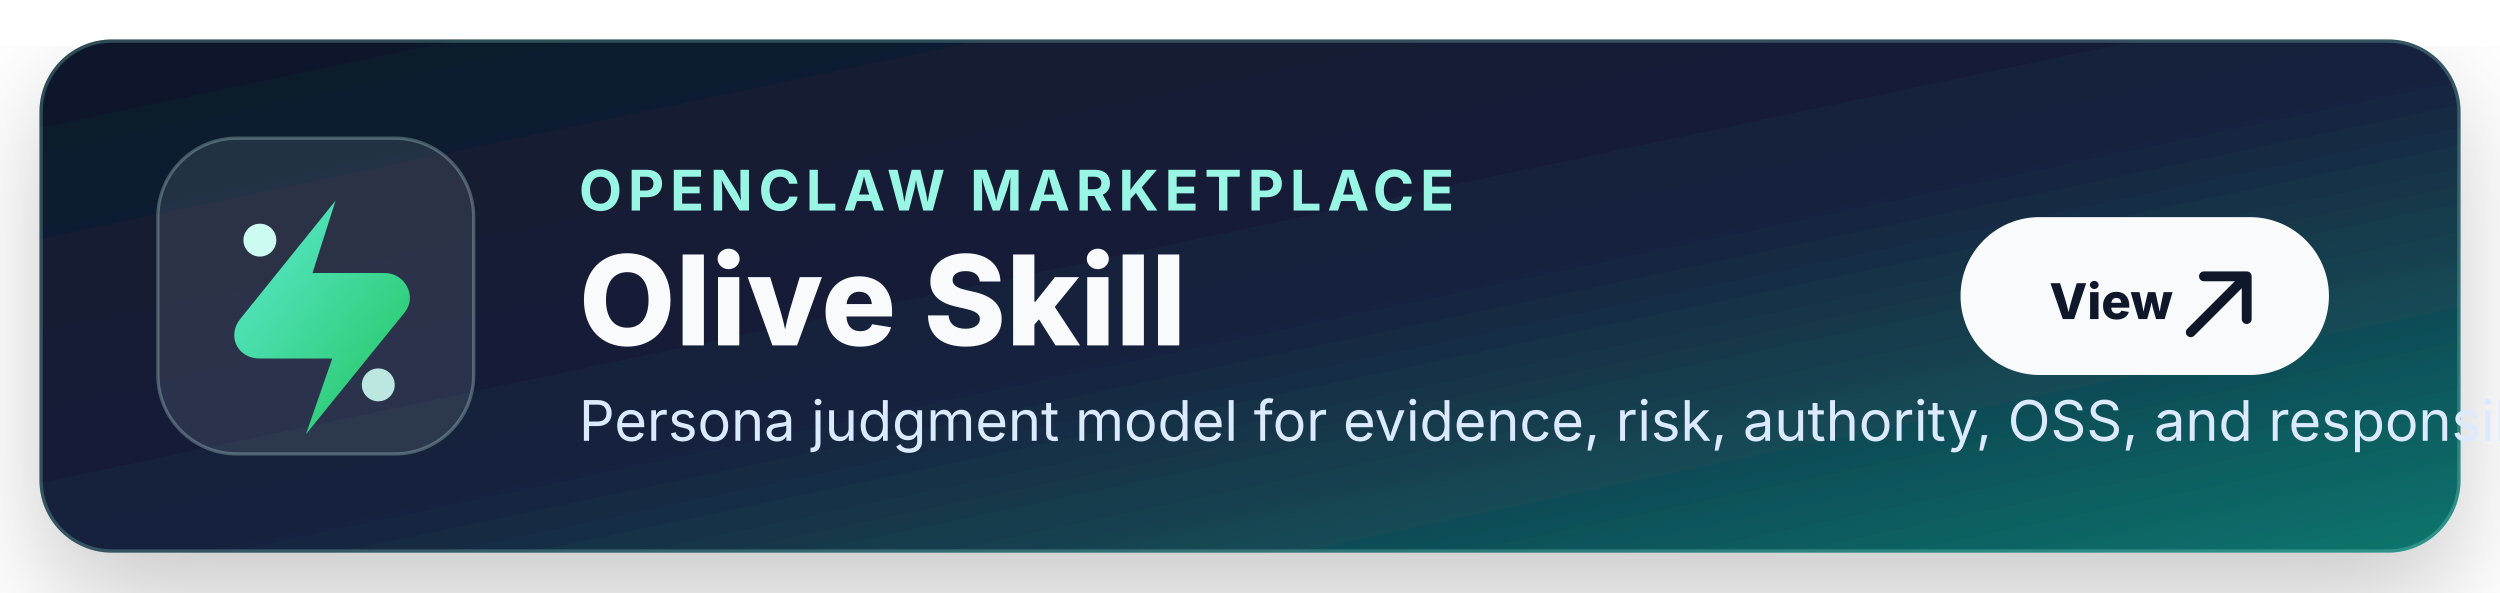
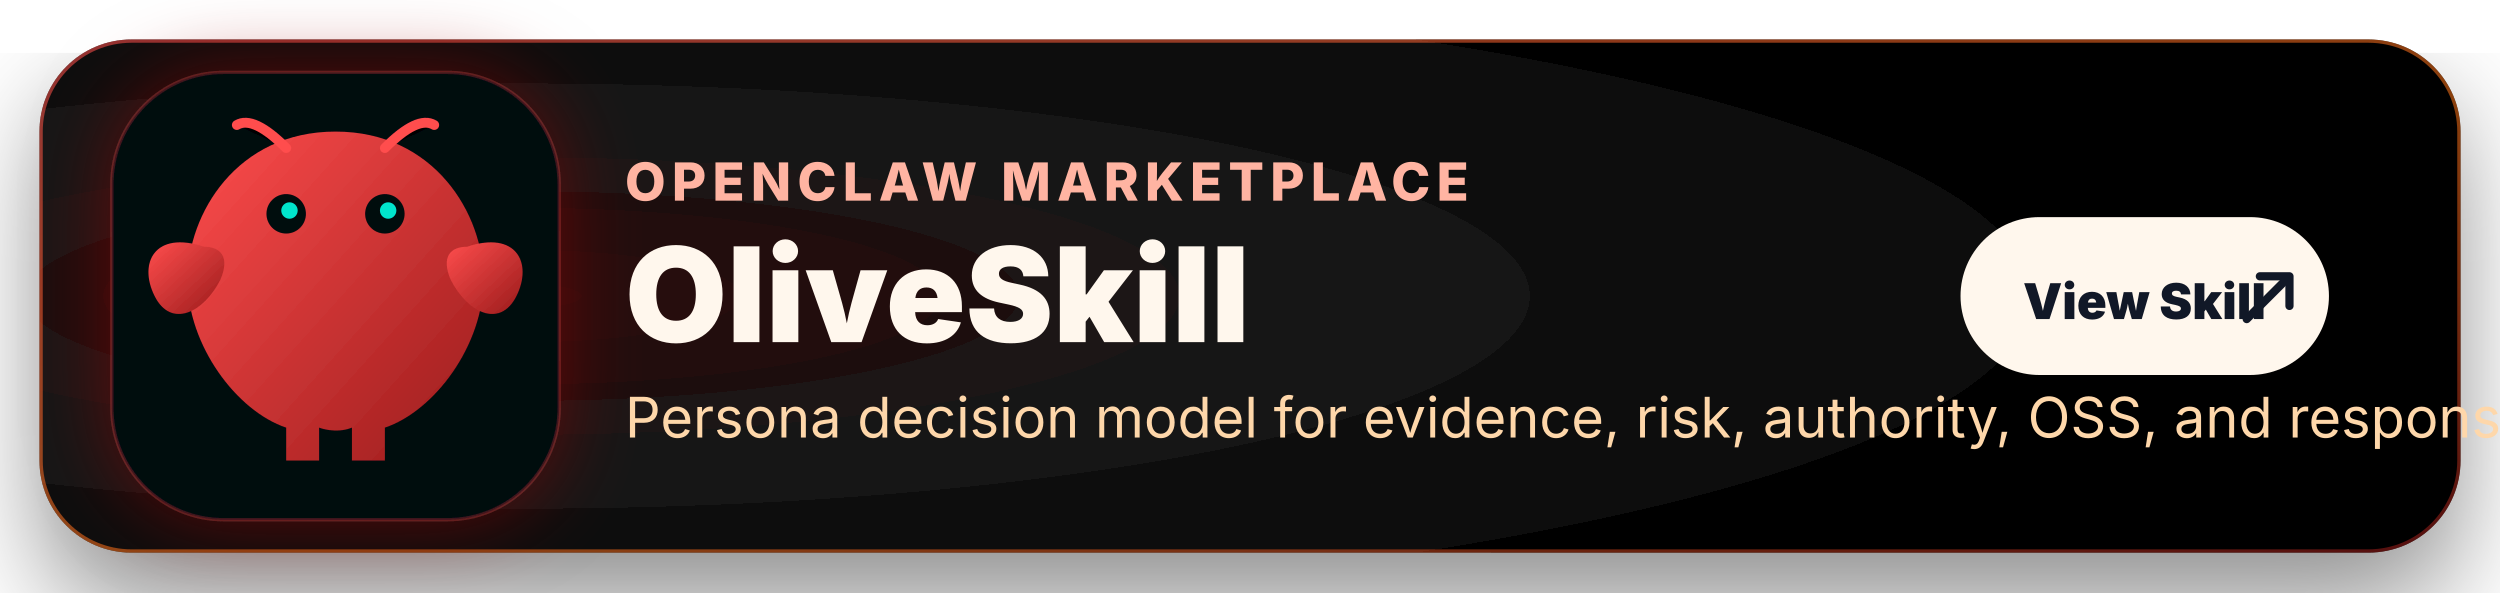
<svg xmlns="http://www.w3.org/2000/svg" width="760" height="180" viewBox="0 0 760 180" role="img" aria-labelledby="title desc">
  <defs>
-     <linearGradient id="bg" x1="0" y1="0" x2="1" y2="1">
-       <stop offset="0" stop-color="#101828" />
-       <stop offset="0.52" stop-color="#14213d" />
-       <stop offset="1" stop-color="#0f766e" />
+     <radialGradient id="cardGlow" cx="20%" cy="50%" r="65%">
+       <stop offset="0" stop-color="#2a0707" />
+       <stop offset="0.48" stop-color="#171717" />
+       <stop offset="1" stop-color="#050505" />
+     </radialGradient>
+     <linearGradient id="border" x1="0" y1="0" x2="1" y2="1">
+       <stop offset="0" stop-color="#ff4d4d" />
+       <stop offset="0.55" stop-color="#f97316" />
+       <stop offset="1" stop-color="#991b1b" />
    </linearGradient>
-     <linearGradient id="mark" x1="0" y1="0" x2="1" y2="1">
-       <stop offset="0" stop-color="#5eead4" />
-       <stop offset="1" stop-color="#22c55e" />
+     <linearGradient id="lobsterGradient" x1="0%" y1="0%" x2="100%" y2="100%">
+       <stop offset="0%" stop-color="#ff4d4d" />
+       <stop offset="100%" stop-color="#991b1b" />
    </linearGradient>
-     <filter id="shadow" x="-20%" y="-20%" width="140%" height="140%">
-       <feDropShadow dx="0" dy="14" stdDeviation="18" flood-color="#020617" flood-opacity="0.22" />
+     <filter id="softShadow" x="-20%" y="-35%" width="140%" height="170%">
+       <feDropShadow dx="0" dy="16" stdDeviation="18" flood-color="#000000" flood-opacity="0.45" />
+     </filter>
+     <filter id="iconGlow" x="-35%" y="-35%" width="170%" height="170%">
+       <feDropShadow dx="0" dy="0" stdDeviation="4" flood-color="#ff4d4d" flood-opacity="0.8" />
+       <feDropShadow dx="0" dy="0" stdDeviation="12" flood-color="#991b1b" flood-opacity="0.55" />
    </filter>
  </defs>
-   <rect x="12" y="12" width="736" height="156" rx="22" fill="url(#bg)" filter="url(#shadow)" />
-   <rect x="12.5" y="12.5" width="735" height="155" rx="21.5" fill="none" stroke="#99f6e4" stroke-opacity="0.24" />
-   <g transform="translate(48 42)">
-     <rect width="96" height="96" rx="24" fill="#ecfeff" fill-opacity="0.1" stroke="#ccfbf1" stroke-opacity="0.28" />
-     <path d="M54 19 25 55c-4 5-1 12 6 12h22l-8 23 30-37c4-5 0-12-6-12H47l7-22Z" fill="url(#mark)" />
-     <circle cx="31" cy="31" r="5" fill="#ccfbf1" />
-     <circle cx="67" cy="75" r="5" fill="#ccfbf1" opacity="0.9" />
+   <rect x="12" y="12" width="736" height="156" rx="28" fill="url(#cardGlow)" filter="url(#softShadow)" />
+   <rect x="12.5" y="12.5" width="735" height="155" rx="27.5" fill="none" stroke="url(#border)" stroke-opacity="0.56" />
+   <g transform="translate(42 30)" filter="url(#iconGlow)">
+     <rect x="-8" y="-8" width="136" height="136" rx="34" fill="#050810" stroke="#ff4d4d" stroke-opacity="0.24" />
+     <path d="M60 10 C30 10 15 35 15 55 C15 75 30 95 45 100 L45 110 L55 110 L55 100 C55 100 60 102 65 100 L65 110 L75 110 L75 100 C90 95 105 75 105 55 C105 35 90 10 60 10Z" fill="url(#lobsterGradient)" />
+     <path d="M20 45 C5 40 0 50 5 60 C10 70 20 65 25 55 C28 48 25 45 20 45Z" fill="url(#lobsterGradient)" />
+     <path d="M100 45 C115 40 120 50 115 60 C110 70 100 65 95 55 C92 48 95 45 100 45Z" fill="url(#lobsterGradient)" />
+     <path d="M45 15 Q35 5 30 8" stroke="#ff4d4d" stroke-width="3" stroke-linecap="round" />
+     <path d="M75 15 Q85 5 90 8" stroke="#ff4d4d" stroke-width="3" stroke-linecap="round" />
+     <circle cx="45" cy="35" r="6" fill="#050810" />
+     <circle cx="75" cy="35" r="6" fill="#050810" />
+     <circle cx="46" cy="34" r="2.5" fill="#00e5cc" />
+     <circle cx="76" cy="34" r="2.5" fill="#00e5cc" />
  </g>
-   <g fill="#f8fafc" font-family="Inter, ui-sans-serif, system-ui, -apple-system, BlinkMacSystemFont, Segoe UI, sans-serif">
-     <text x="176" y="64" font-size="17" font-weight="700" letter-spacing="1.8" fill="#99f6e4">OPENCLAW MARKETPLACE</text>
-     <text x="176" y="105" font-size="38" font-weight="800">Olive Skill</text>
-     <text x="176" y="134" font-size="17" fill="#dbeafe">Persona judgment model for evidence, risk, authority, OSS, and responsibility.</text>
+   <g fill="#fff7ed" font-family="Inter, ui-sans-serif, system-ui, -apple-system, BlinkMacSystemFont, Segoe UI, sans-serif">
+     <text x="190" y="61" font-size="16" font-weight="800" letter-spacing="1.9" fill="#ffb4a2">OPENCLAW MARKETPLACE</text>
+     <text x="190" y="104" font-size="40" font-weight="850">OliveSkill</text>
+     <text x="190" y="133" font-size="17" fill="#fed7aa">Persona decision model for evidence, risk, authority, OSS, and responsibility.</text>
  </g>
  <g transform="translate(596 66)">
-     <rect width="112" height="48" rx="24" fill="#f8fafc" />
-     <text x="27" y="31" fill="#0f172a" font-family="Inter, ui-sans-serif, system-ui, -apple-system, BlinkMacSystemFont, Segoe UI, sans-serif" font-size="15" font-weight="800">View</text>
-     <path d="M74 18h13v13" fill="none" stroke="#0f172a" stroke-width="3" stroke-linecap="round" stroke-linejoin="round" />
-     <path d="M86 19 70 35" fill="none" stroke="#0f172a" stroke-width="3" stroke-linecap="round" />
+     <rect width="112" height="48" rx="24" fill="#fff7ed" />
+     <text x="19" y="31" fill="#111827" font-family="Inter, ui-sans-serif, system-ui, -apple-system, BlinkMacSystemFont, Segoe UI, sans-serif" font-size="15" font-weight="850">View Skill</text>
+     <path d="M91 18h9v9" fill="none" stroke="#111827" stroke-width="2.5" stroke-linecap="round" stroke-linejoin="round" />
+     <path d="M99 19 87 31" fill="none" stroke="#111827" stroke-width="2.5" stroke-linecap="round" />
  </g>
</svg>
